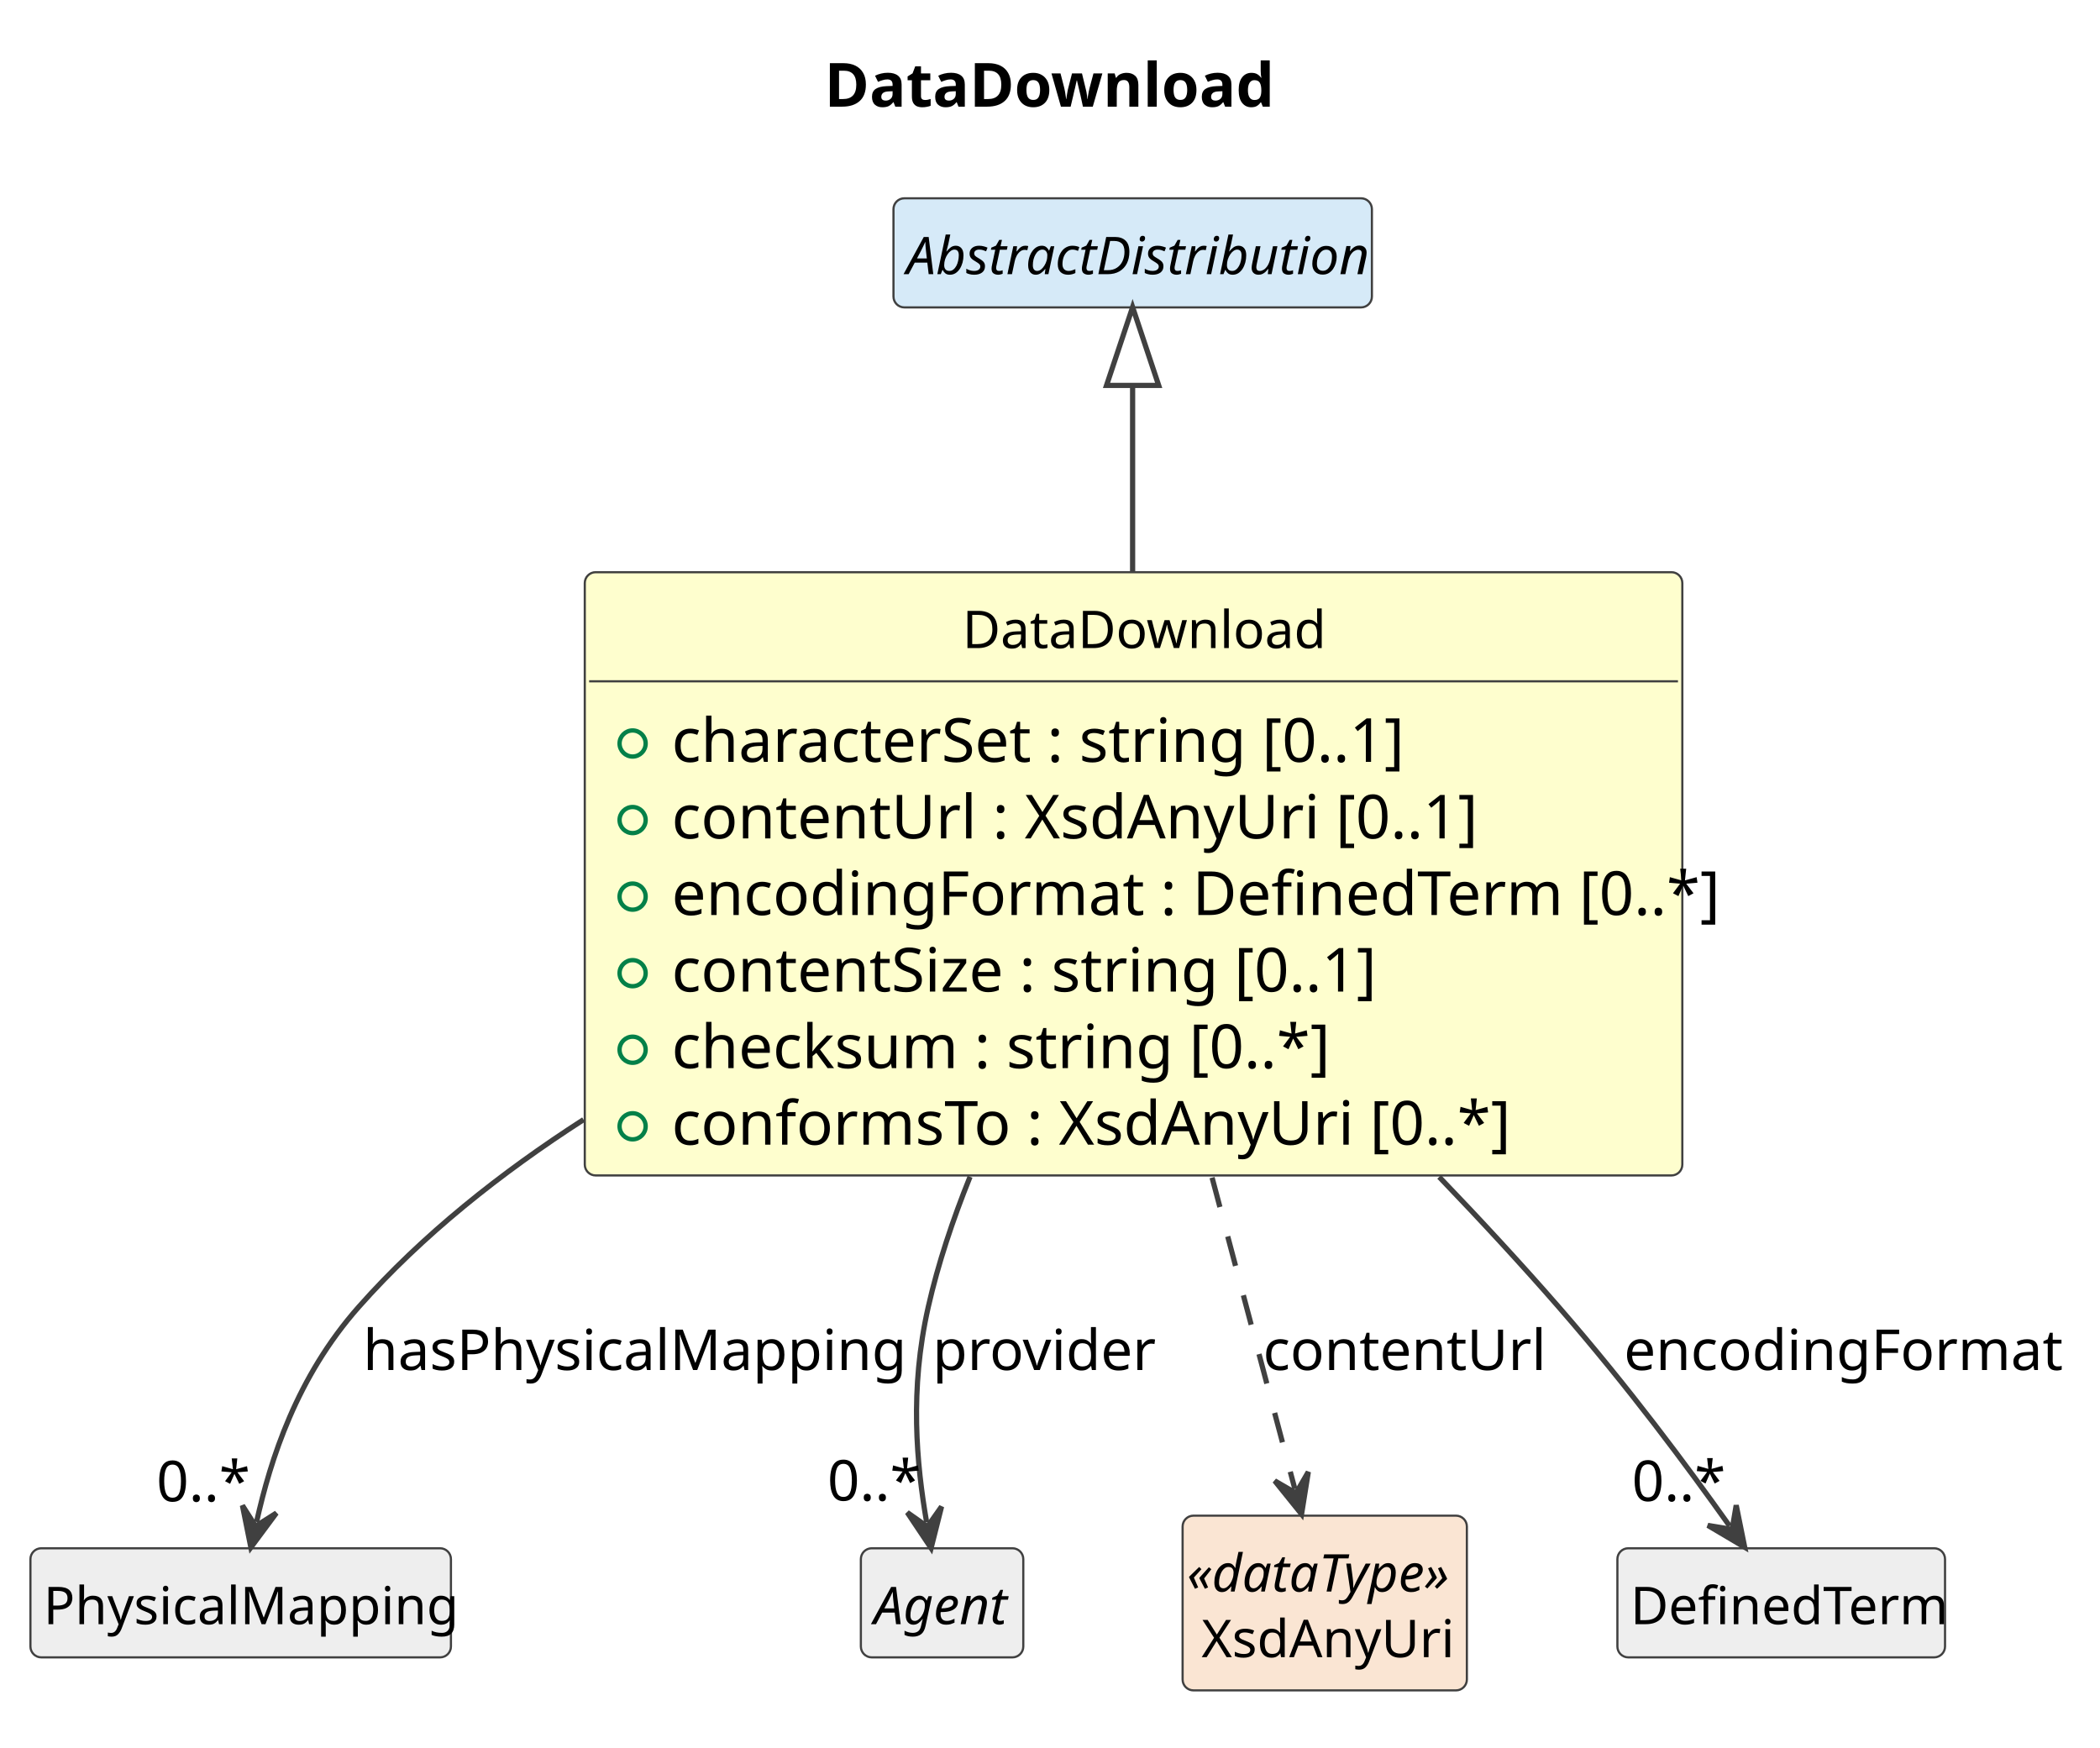
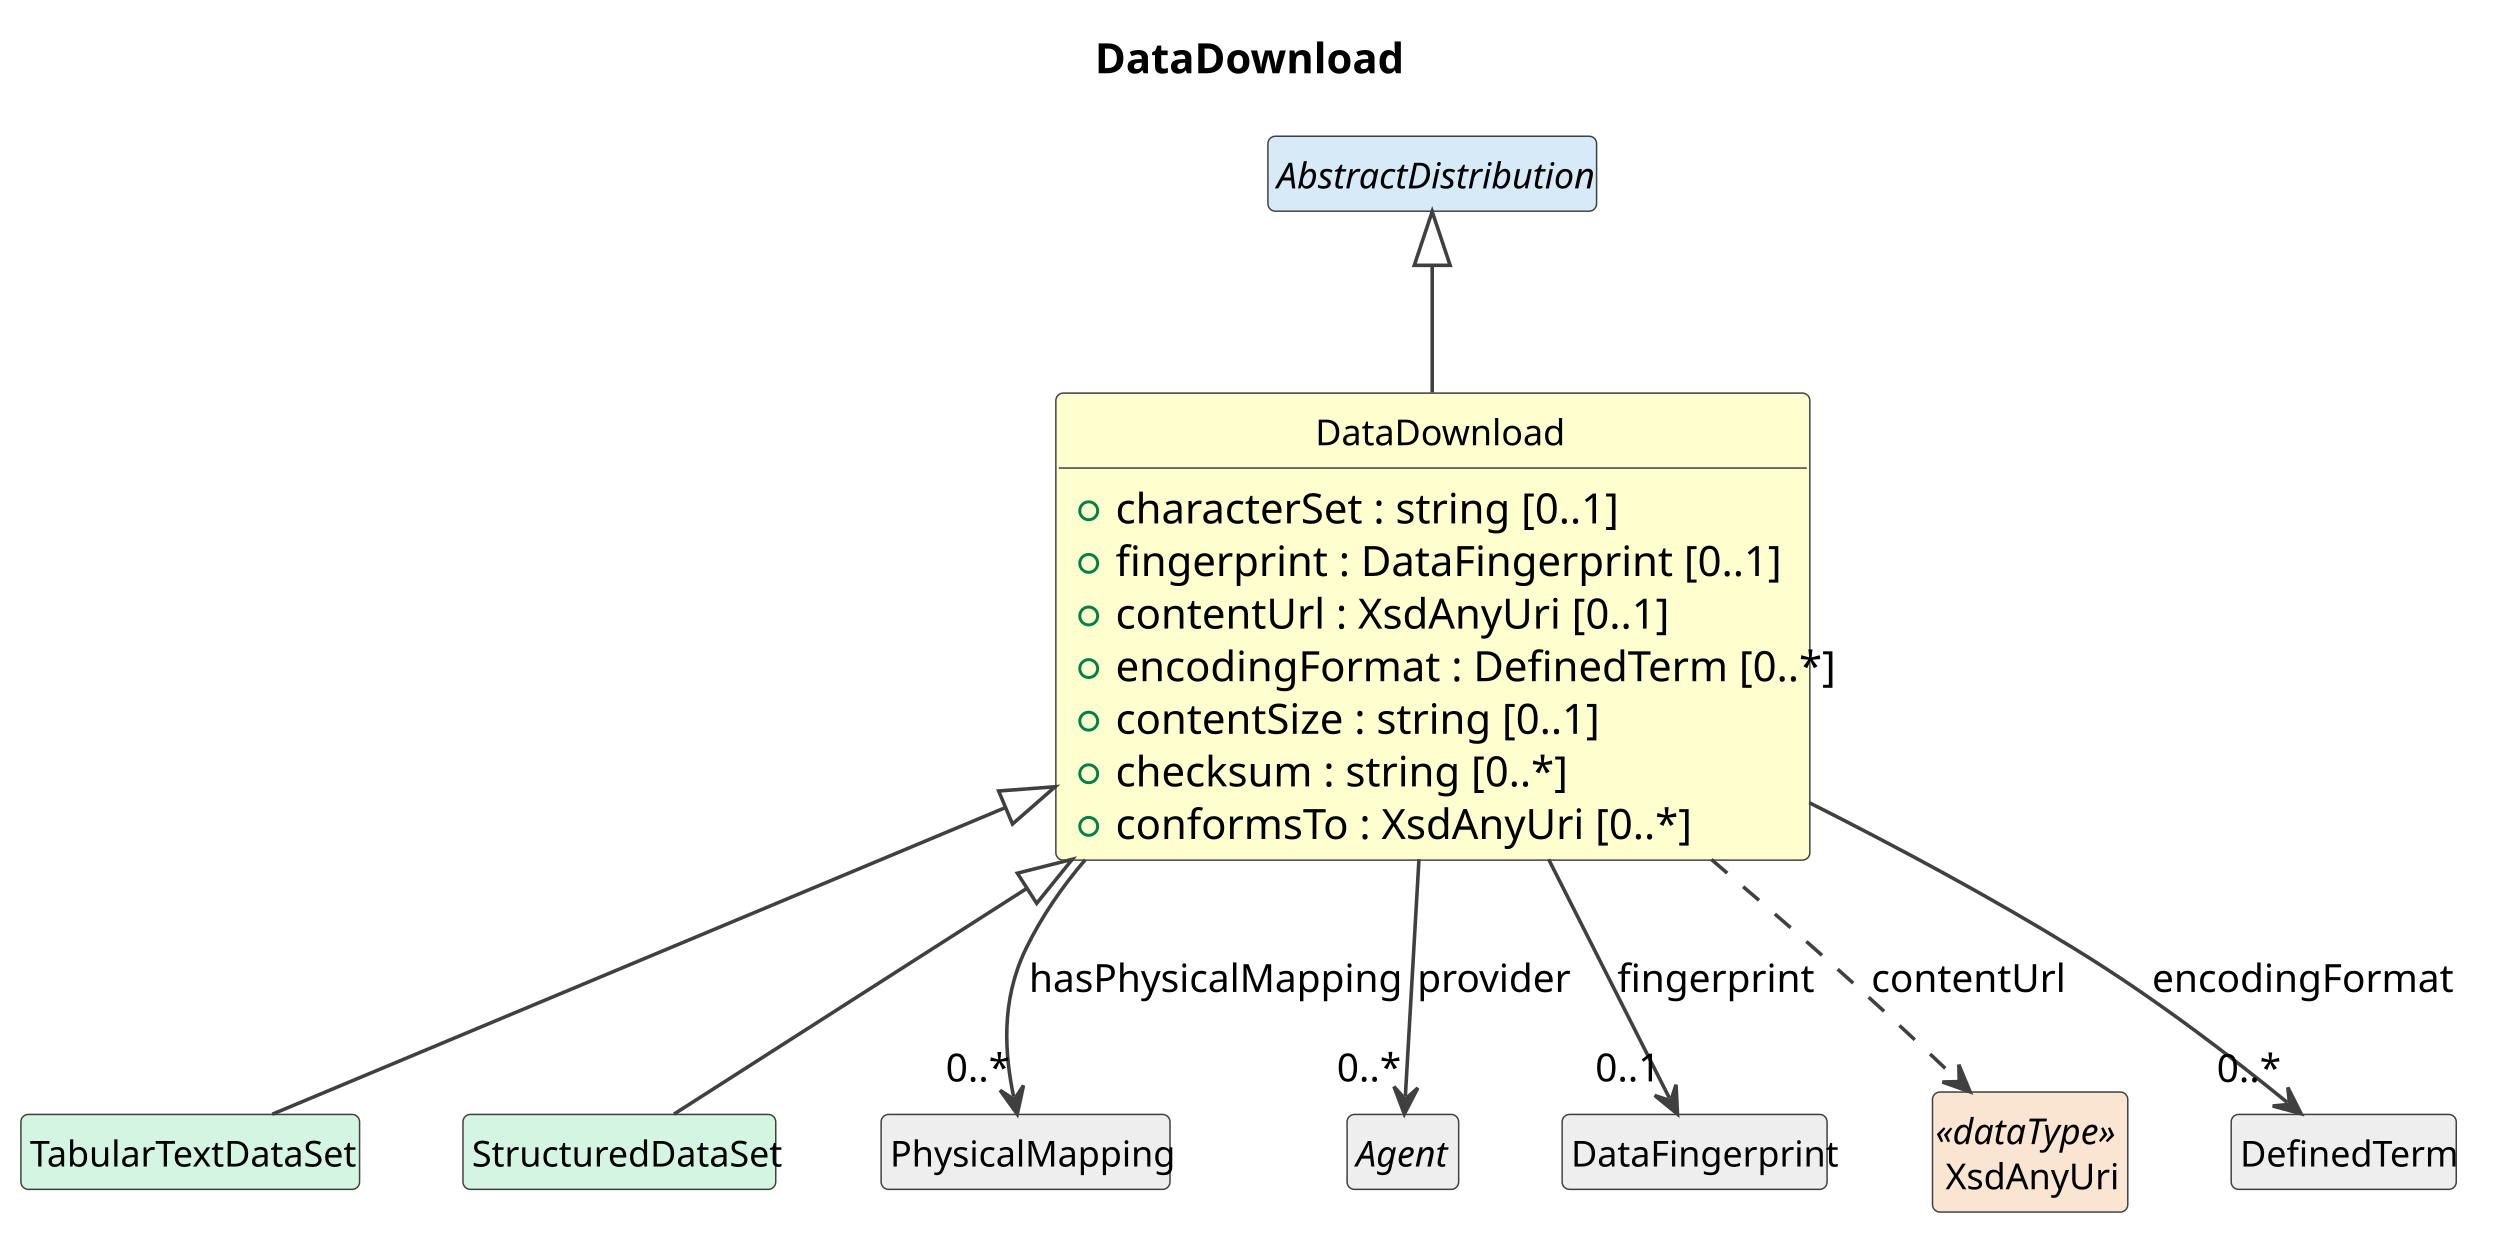
- <svg xmlns="http://www.w3.org/2000/svg" contentStyleType="text/css" data-diagram-type="CLASS" height="402px" preserveAspectRatio="none" style="width:483px;height:402px;background:#FFFFFF;" version="1.1" viewBox="0 0 483 402" width="483px" zoomAndPan="magnify">
+ <svg xmlns="http://www.w3.org/2000/svg" contentStyleType="text/css" data-diagram-type="CLASS" height="419px" preserveAspectRatio="none" style="width:837px;height:419px;background:#FFFFFF;" version="1.1" viewBox="0 0 837 419" width="837px" zoomAndPan="magnify">
  <defs />
  <g>
    <g class="title" data-source-line="1">
-       <text fill="#000000" font-family="sans-serif" font-size="14" font-weight="700" lengthAdjust="spacing" textLength="97.228" x="189.606" y="24.533">DataDownload</text>
+       <text fill="#000000" font-family="sans-serif" font-size="14" font-weight="700" lengthAdjust="spacing" textLength="97.228" x="366.565" y="24.533">DataDownload</text>
    </g>
    <g class="entity" data-qualified-name="DataDownload" data-source-line="12" id="ent0002">
-       <rect fill="#FEFECE" height="138.75" rx="2.5" ry="2.5" style="stroke:#404040;stroke-width:0.5;" width="252.434" x="134.5" y="131.609" />
-       <text fill="#000000" font-family="sans-serif" font-size="12" lengthAdjust="spacing" textLength="78.715" x="221.359" y="149.066">DataDownload</text>
-       <line style="stroke:#404040;stroke-width:0.5;" x1="135.5" x2="385.934" y1="156.703" y2="156.703" />
+       <rect fill="#FEFECE" height="156.359" rx="2.5" ry="2.5" style="stroke:#404040;stroke-width:0.5;" width="252.434" x="353.5" y="131.609" />
+       <text fill="#000000" font-family="sans-serif" font-size="12" lengthAdjust="spacing" textLength="78.715" x="440.359" y="149.066">DataDownload</text>
+       <line style="stroke:#404040;stroke-width:0.5;" x1="354.5" x2="604.934" y1="156.703" y2="156.703" />
      <g data-visibility-modifier="PUBLIC_FIELD">
-         <ellipse cx="145.5" cy="171.008" fill="none" rx="3" ry="3" style="stroke:#038048;stroke-width:1;" />
+         <ellipse cx="364.5" cy="171.008" fill="none" rx="3" ry="3" style="stroke:#038048;stroke-width:1;" />
      </g>
-       <text fill="#000000" font-family="sans-serif" font-size="14" lengthAdjust="spacing" textLength="160.296" x="154.5" y="175.236">characterSet : string [0..1]</text>
+       <text fill="#000000" font-family="sans-serif" font-size="14" lengthAdjust="spacing" textLength="160.296" x="373.5" y="175.236">characterSet : string [0..1]</text>
      <g data-visibility-modifier="PUBLIC_FIELD">
-         <ellipse cx="145.5" cy="188.617" fill="none" rx="3" ry="3" style="stroke:#038048;stroke-width:1;" />
+         <ellipse cx="364.5" cy="188.617" fill="none" rx="3" ry="3" style="stroke:#038048;stroke-width:1;" />
      </g>
-       <text fill="#000000" font-family="sans-serif" font-size="14" lengthAdjust="spacing" textLength="176.627" x="154.5" y="192.846">contentUrl : XsdAnyUri [0..1]</text>
+       <text fill="#000000" font-family="sans-serif" font-size="14" lengthAdjust="spacing" textLength="205.434" x="373.5" y="192.846">fingerprint : DataFingerprint [0..1]</text>
      <g data-visibility-modifier="PUBLIC_FIELD">
-         <ellipse cx="145.5" cy="206.227" fill="none" rx="3" ry="3" style="stroke:#038048;stroke-width:1;" />
+         <ellipse cx="364.5" cy="206.227" fill="none" rx="3" ry="3" style="stroke:#038048;stroke-width:1;" />
      </g>
-       <text fill="#000000" font-family="sans-serif" font-size="14" lengthAdjust="spacing" textLength="226.434" x="154.5" y="210.455">encodingFormat : DefinedTerm [0..*]</text>
+       <text fill="#000000" font-family="sans-serif" font-size="14" lengthAdjust="spacing" textLength="176.627" x="373.5" y="210.455">contentUrl : XsdAnyUri [0..1]</text>
      <g data-visibility-modifier="PUBLIC_FIELD">
-         <ellipse cx="145.5" cy="223.836" fill="none" rx="3" ry="3" style="stroke:#038048;stroke-width:1;" />
+         <ellipse cx="364.5" cy="223.836" fill="none" rx="3" ry="3" style="stroke:#038048;stroke-width:1;" />
      </g>
-       <text fill="#000000" font-family="sans-serif" font-size="14" lengthAdjust="spacing" textLength="154.082" x="154.5" y="228.065">contentSize : string [0..1]</text>
+       <text fill="#000000" font-family="sans-serif" font-size="14" lengthAdjust="spacing" textLength="226.434" x="373.5" y="228.065">encodingFormat : DefinedTerm [0..*]</text>
      <g data-visibility-modifier="PUBLIC_FIELD">
-         <ellipse cx="145.5" cy="241.445" fill="none" rx="3" ry="3" style="stroke:#038048;stroke-width:1;" />
+         <ellipse cx="364.5" cy="241.445" fill="none" rx="3" ry="3" style="stroke:#038048;stroke-width:1;" />
      </g>
-       <text fill="#000000" font-family="sans-serif" font-size="14" lengthAdjust="spacing" textLength="141.606" x="154.5" y="245.674">checksum : string [0..*]</text>
+       <text fill="#000000" font-family="sans-serif" font-size="14" lengthAdjust="spacing" textLength="154.082" x="373.5" y="245.674">contentSize : string [0..1]</text>
      <g data-visibility-modifier="PUBLIC_FIELD">
-         <ellipse cx="145.5" cy="259.055" fill="none" rx="3" ry="3" style="stroke:#038048;stroke-width:1;" />
+         <ellipse cx="364.5" cy="259.055" fill="none" rx="3" ry="3" style="stroke:#038048;stroke-width:1;" />
      </g>
-       <text fill="#000000" font-family="sans-serif" font-size="14" lengthAdjust="spacing" textLength="184.393" x="154.5" y="263.283">conformsTo : XsdAnyUri [0..*]</text>
+       <text fill="#000000" font-family="sans-serif" font-size="14" lengthAdjust="spacing" textLength="141.606" x="373.5" y="263.283">checksum : string [0..*]</text>
+       <g data-visibility-modifier="PUBLIC_FIELD">
+         <ellipse cx="364.5" cy="276.664" fill="none" rx="3" ry="3" style="stroke:#038048;stroke-width:1;" />
+       </g>
+       <text fill="#000000" font-family="sans-serif" font-size="14" lengthAdjust="spacing" textLength="184.393" x="373.5" y="280.893">conformsTo : XsdAnyUri [0..*]</text>
    </g>
-     <g class="entity" data-qualified-name="AbstractDistribution" data-source-line="20" id="ent0003">
-       <rect fill="#D6EAF8" height="25.094" rx="2.5" ry="2.5" style="stroke:#404040;stroke-width:0.5;" width="110.039" x="205.5" y="45.609" />
-       <text fill="#000000" font-family="sans-serif" font-size="12" font-style="italic" lengthAdjust="spacing" textLength="104.039" x="208.5" y="63.066">AbstractDistribution</text>
+     <g class="entity" data-qualified-name="AbstractDistribution" data-source-line="21" id="ent0003">
+       <rect fill="#D6EAF8" height="25.094" rx="2.5" ry="2.5" style="stroke:#404040;stroke-width:0.5;" width="110.039" x="424.5" y="45.609" />
+       <text fill="#000000" font-family="sans-serif" font-size="12" font-style="italic" lengthAdjust="spacing" textLength="104.039" x="427.5" y="63.066">AbstractDistribution</text>
    </g>
-     <g class="entity" data-qualified-name="PhysicalMapping" data-source-line="22" id="ent0005">
-       <rect fill="#EEEEEE" height="25.094" rx="2.5" ry="2.5" style="stroke:#404040;stroke-width:0.5;" width="96.715" x="7" y="356.109" />
-       <text fill="#000000" font-family="sans-serif" font-size="12" lengthAdjust="spacing" textLength="90.715" x="10" y="373.566">PhysicalMapping</text>
+     <g class="entity" data-qualified-name="TabularTextDataSet" data-source-line="23" id="ent0005">
+       <rect fill="#D5F5E3" height="25.094" rx="2.5" ry="2.5" style="stroke:#404040;stroke-width:0.5;" width="113.385" x="7" y="373.109" />
+       <text fill="#000000" font-family="sans-serif" font-size="12" lengthAdjust="spacing" textLength="107.385" x="10" y="390.566">TabularTextDataSet</text>
    </g>
-     <g class="entity" data-qualified-name="Agent" data-source-line="24" id="ent0007">
-       <rect fill="#EEEEEE" height="25.094" rx="2.5" ry="2.5" style="stroke:#404040;stroke-width:0.5;" width="37.359" x="198" y="356.109" />
-       <text fill="#000000" font-family="sans-serif" font-size="12" font-style="italic" lengthAdjust="spacing" textLength="31.359" x="201" y="373.566">Agent</text>
+     <g class="entity" data-qualified-name="StructuredDataSet" data-source-line="25" id="ent0007">
+       <rect fill="#D5F5E3" height="25.094" rx="2.5" ry="2.5" style="stroke:#404040;stroke-width:0.5;" width="104.719" x="155" y="373.109" />
+       <text fill="#000000" font-family="sans-serif" font-size="12" lengthAdjust="spacing" textLength="98.719" x="158" y="390.566">StructuredDataSet</text>
    </g>
-     <g class="entity" data-qualified-name="XsdAnyUri" data-source-line="26" id="ent0009">
-       <rect fill="#FAE5D3" height="40.188" rx="2.5" ry="2.5" style="stroke:#404040;stroke-width:0.5;" width="65.381" x="272" y="348.609" />
-       <text fill="#000000" font-family="sans-serif" font-size="12" font-style="italic" lengthAdjust="spacing" textLength="63.381" x="273" y="366.066">«dataType»</text>
-       <text fill="#000000" font-family="sans-serif" font-size="12" lengthAdjust="spacing" textLength="56.684" x="276.349" y="381.16">XsdAnyUri</text>
+     <g class="entity" data-qualified-name="PhysicalMapping" data-source-line="27" id="ent0009">
+       <rect fill="#EEEEEE" height="25.094" rx="2.5" ry="2.5" style="stroke:#404040;stroke-width:0.5;" width="96.715" x="295" y="373.109" />
+       <text fill="#000000" font-family="sans-serif" font-size="12" lengthAdjust="spacing" textLength="90.715" x="298" y="390.566">PhysicalMapping</text>
    </g>
-     <g class="entity" data-qualified-name="DefinedTerm" data-source-line="28" id="ent0011">
-       <rect fill="#EEEEEE" height="25.094" rx="2.5" ry="2.5" style="stroke:#404040;stroke-width:0.5;" width="75.357" x="372" y="356.109" />
-       <text fill="#000000" font-family="sans-serif" font-size="12" lengthAdjust="spacing" textLength="69.357" x="375" y="373.566">DefinedTerm</text>
+     <g class="entity" data-qualified-name="Agent" data-source-line="29" id="ent0011">
+       <rect fill="#EEEEEE" height="25.094" rx="2.5" ry="2.5" style="stroke:#404040;stroke-width:0.5;" width="37.359" x="451" y="373.109" />
+       <text fill="#000000" font-family="sans-serif" font-size="12" font-style="italic" lengthAdjust="spacing" textLength="31.359" x="454" y="390.566">Agent</text>
    </g>
-     <g class="link" data-entity-1="ent0003" data-entity-2="ent0002" data-link-type="extension" data-source-line="21" id="lnk4">
-       <path codeLine="21" d="M260.5,88.649 C260.5,102.259 260.5,108.029 260.5,131.519" fill="none" id="AbstractDistribution-backto-DataDownload" style="stroke:#404040;stroke-width:1.2;" />
-       <polygon fill="none" points="260.5,70.649,254.5,88.649,266.5,88.649,260.5,70.649" style="stroke:#404040;stroke-width:1.2;" />
+     <g class="entity" data-qualified-name="DataFingerprint" data-source-line="31" id="ent0013">
+       <rect fill="#EEEEEE" height="25.094" rx="2.5" ry="2.5" style="stroke:#404040;stroke-width:0.5;" width="88.705" x="523" y="373.109" />
+       <text fill="#000000" font-family="sans-serif" font-size="12" lengthAdjust="spacing" textLength="82.705" x="526" y="390.566">DataFingerprint</text>
    </g>
-     <g class="link" data-entity-1="ent0002" data-entity-2="ent0005" data-link-type="dependency" data-source-line="23" id="lnk6">
-       <path codeLine="23" d="M134.22,257.519 C115.22,269.739 97.13,284.079 82.5,300.609 C68.21,316.769 62.238,335.604 59.008,350.064" fill="none" id="DataDownload-to-PhysicalMapping" style="stroke:#404040;stroke-width:1.2;" />
-       <polygon fill="#404040" points="57.7,355.919,63.566,348.008,58.79,351.04,55.758,346.264,57.7,355.919" style="stroke:#404040;stroke-width:1.2;" />
-       <text fill="#000000" font-family="sans-serif" font-size="13" lengthAdjust="spacing" textLength="119.234" x="83.5" y="315.104">hasPhysicalMapping</text>
-       <text fill="#000000" font-family="sans-serif" font-size="13" lengthAdjust="spacing" textLength="19.513" x="35.983" y="345.319">0..*</text>
+     <g class="entity" data-qualified-name="XsdAnyUri" data-source-line="33" id="ent0015">
+       <rect fill="#FAE5D3" height="40.188" rx="2.5" ry="2.5" style="stroke:#404040;stroke-width:0.5;" width="65.381" x="647" y="365.609" />
+       <text fill="#000000" font-family="sans-serif" font-size="12" font-style="italic" lengthAdjust="spacing" textLength="63.381" x="648" y="383.066">«dataType»</text>
+       <text fill="#000000" font-family="sans-serif" font-size="12" lengthAdjust="spacing" textLength="56.684" x="651.349" y="398.16">XsdAnyUri</text>
    </g>
-     <g class="link" data-entity-1="ent0002" data-entity-2="ent0007" data-link-type="dependency" data-source-line="25" id="lnk8">
-       <path codeLine="25" d="M223.11,270.669 C219.16,280.479 215.76,290.629 213.5,300.609 C209.18,319.689 210.799,336.667 213.129,350.157" fill="none" id="DataDownload-to-Agent" style="stroke:#404040;stroke-width:1.2;" />
-       <polygon fill="#404040" points="214.15,356.069,216.56,346.52,213.299,351.142,208.677,347.882,214.15,356.069" style="stroke:#404040;stroke-width:1.2;" />
-       <text fill="#000000" font-family="sans-serif" font-size="13" lengthAdjust="spacing" textLength="46.966" x="214.5" y="315.104">provider</text>
-       <text fill="#000000" font-family="sans-serif" font-size="13" lengthAdjust="spacing" textLength="19.513" x="190.293" y="345.145">0..*</text>
+     <g class="entity" data-qualified-name="DefinedTerm" data-source-line="35" id="ent0017">
+       <rect fill="#EEEEEE" height="25.094" rx="2.5" ry="2.5" style="stroke:#404040;stroke-width:0.5;" width="75.357" x="747" y="373.109" />
+       <text fill="#000000" font-family="sans-serif" font-size="12" lengthAdjust="spacing" textLength="69.357" x="750" y="390.566">DefinedTerm</text>
    </g>
-     <g class="link" data-entity-1="ent0002" data-entity-2="ent0009" data-link-type="dependency" data-source-line="27" id="lnk10">
-       <path codeLine="27" d="M278.78,270.859 C286.24,298.919 292.748,323.401 297.818,342.471" fill="none" id="DataDownload-to-XsdAnyUri" style="stroke:#404040;stroke-width:1.2;stroke-dasharray:7,7;" />
-       <polygon fill="#404040" points="299.36,348.269,300.913,338.544,298.075,343.437,293.182,340.599,299.36,348.269" style="stroke:#404040;stroke-width:1.2;" />
-       <text fill="#000000" font-family="sans-serif" font-size="13" lengthAdjust="spacing" textLength="59.249" x="290.5" y="315.104">contentUrl</text>
+     <g class="link" data-entity-1="ent0003" data-entity-2="ent0002" data-link-type="extension" data-source-line="22" id="lnk4">
+       <path codeLine="22" d="M479.5,88.839 C479.5,102.329 479.5,107.679 479.5,131.369" fill="none" id="AbstractDistribution-backto-DataDownload" style="stroke:#404040;stroke-width:1.2;" />
+       <polygon fill="none" points="479.5,70.839,473.5,88.839,485.5,88.839,479.5,70.839" style="stroke:#404040;stroke-width:1.2;" />
    </g>
-     <g class="link" data-entity-1="ent0002" data-entity-2="ent0011" data-link-type="dependency" data-source-line="29" id="lnk12">
-       <path codeLine="29" d="M331.01,270.699 C340.46,280.539 349.86,290.699 358.5,300.609 C374.63,319.129 388.085,337.298 397.805,350.978" fill="none" id="DataDownload-to-DefinedTerm" style="stroke:#404040;stroke-width:1.2;" />
-       <polygon fill="#404040" points="401.28,355.869,399.328,346.216,398.384,351.793,392.806,350.85,401.28,355.869" style="stroke:#404040;stroke-width:1.2;" />
-       <text fill="#000000" font-family="sans-serif" font-size="13" lengthAdjust="spacing" textLength="93.939" x="373.5" y="315.104">encodingFormat</text>
-       <text fill="#000000" font-family="sans-serif" font-size="13" lengthAdjust="spacing" textLength="19.513" x="375.333" y="345.249">0..*</text>
+     <g class="link" data-entity-1="ent0002" data-entity-2="ent0005" data-link-type="extension" data-source-line="24" id="lnk6">
+       <path codeLine="24" d="M336.664,270.355 C244.614,308.855 143.76,351.039 91.15,373.039" fill="none" id="DataDownload-backto-TabularTextDataSet" style="stroke:#404040;stroke-width:1.2;" />
+       <polygon fill="none" points="353.27,263.409,334.349,264.82,338.979,275.89,353.27,263.409" style="stroke:#404040;stroke-width:1.2;" />
+     </g>
+     <g class="link" data-entity-1="ent0002" data-entity-2="ent0007" data-link-type="extension" data-source-line="26" id="lnk8">
+       <path codeLine="26" d="M343.848,297.39 C292.408,330.3 253.13,355.419 225.65,372.999" fill="none" id="DataDownload-backto-StructuredDataSet" style="stroke:#404040;stroke-width:1.2;" />
+       <polygon fill="none" points="359.01,287.689,340.614,292.336,347.081,302.444,359.01,287.689" style="stroke:#404040;stroke-width:1.2;" />
+     </g>
+     <g class="link" data-entity-1="ent0002" data-entity-2="ent0009" data-link-type="dependency" data-source-line="28" id="lnk10">
+       <path codeLine="28" d="M363.34,287.849 C355.51,297.009 348.68,306.939 343.5,317.609 C334.86,335.399 336.484,353.234 339.364,367.154" fill="none" id="DataDownload-to-PhysicalMapping" style="stroke:#404040;stroke-width:1.2;" />
+       <polygon fill="#404040" points="340.58,373.029,342.674,363.406,339.567,368.133,334.839,365.026,340.58,373.029" style="stroke:#404040;stroke-width:1.2;" />
+       <text fill="#000000" font-family="sans-serif" font-size="13" lengthAdjust="spacing" textLength="119.234" x="344.5" y="332.104">hasPhysicalMapping</text>
+       <text fill="#000000" font-family="sans-serif" font-size="13" lengthAdjust="spacing" textLength="19.513" x="316.621" y="362.088">0..*</text>
+     </g>
+     <g class="link" data-entity-1="ent0002" data-entity-2="ent0011" data-link-type="dependency" data-source-line="30" id="lnk12">
+       <path codeLine="30" d="M475.07,287.689 C473.18,320.599 471.524,349.429 470.514,367.009" fill="none" id="DataDownload-to-Agent" style="stroke:#404040;stroke-width:1.2;" />
+       <polygon fill="#404040" points="470.17,372.999,474.68,364.244,470.457,368.008,466.693,363.785,470.17,372.999" style="stroke:#404040;stroke-width:1.2;" />
+       <text fill="#000000" font-family="sans-serif" font-size="13" lengthAdjust="spacing" textLength="46.966" x="474.5" y="332.104">provider</text>
+       <text fill="#000000" font-family="sans-serif" font-size="13" lengthAdjust="spacing" textLength="19.513" x="447.559" y="362.046">0..*</text>
+     </g>
+     <g class="link" data-entity-1="ent0002" data-entity-2="ent0013" data-link-type="dependency" data-source-line="32" id="lnk14">
+       <path codeLine="32" d="M518.48,287.689 C535.12,320.599 550.032,350.065 558.922,367.645" fill="none" id="DataDownload-to-DataFingerprint" style="stroke:#404040;stroke-width:1.2;" />
+       <polygon fill="#404040" points="561.63,372.999,561.138,363.163,559.374,368.537,553.999,366.773,561.63,372.999" style="stroke:#404040;stroke-width:1.2;" />
+       <text fill="#000000" font-family="sans-serif" font-size="13" lengthAdjust="spacing" textLength="57.808" x="541.5" y="332.104">fingerprint</text>
+       <text fill="#000000" font-family="sans-serif" font-size="13" lengthAdjust="spacing" textLength="21.684" x="534.079" y="362.046">0..1</text>
+     </g>
+     <g class="link" data-entity-1="ent0002" data-entity-2="ent0015" data-link-type="dependency" data-source-line="34" id="lnk16">
+       <path codeLine="34" d="M572.97,287.759 C584.68,297.709 596.42,307.839 607.5,317.609 C625.43,333.419 640.926,347.851 655.236,361.421" fill="none" id="DataDownload-to-XsdAnyUri" style="stroke:#404040;stroke-width:1.2;stroke-dasharray:7,7;" />
+       <polygon fill="#404040" points="659.59,365.549,655.812,356.454,655.962,362.109,650.307,362.259,659.59,365.549" style="stroke:#404040;stroke-width:1.2;" />
+       <text fill="#000000" font-family="sans-serif" font-size="13" lengthAdjust="spacing" textLength="59.249" x="626.5" y="332.104">contentUrl</text>
+     </g>
+     <g class="link" data-entity-1="ent0002" data-entity-2="ent0017" data-link-type="dependency" data-source-line="36" id="lnk18">
+       <path codeLine="36" d="M605.75,268.749 C635.41,283.689 666.52,300.419 694.5,317.609 C722.72,334.939 748.499,355.008 765.759,369.078" fill="none" id="DataDownload-to-DefinedTerm" style="stroke:#404040;stroke-width:1.2;" />
+       <polygon fill="#404040" points="770.41,372.869,765.962,364.082,766.534,369.71,760.907,370.283,770.41,372.869" style="stroke:#404040;stroke-width:1.2;" />
+       <text fill="#000000" font-family="sans-serif" font-size="13" lengthAdjust="spacing" textLength="93.939" x="720.5" y="332.104">encodingFormat</text>
+       <text fill="#000000" font-family="sans-serif" font-size="13" lengthAdjust="spacing" textLength="19.513" x="742.152" y="362.249">0..*</text>
    </g>
  </g>
</svg>
